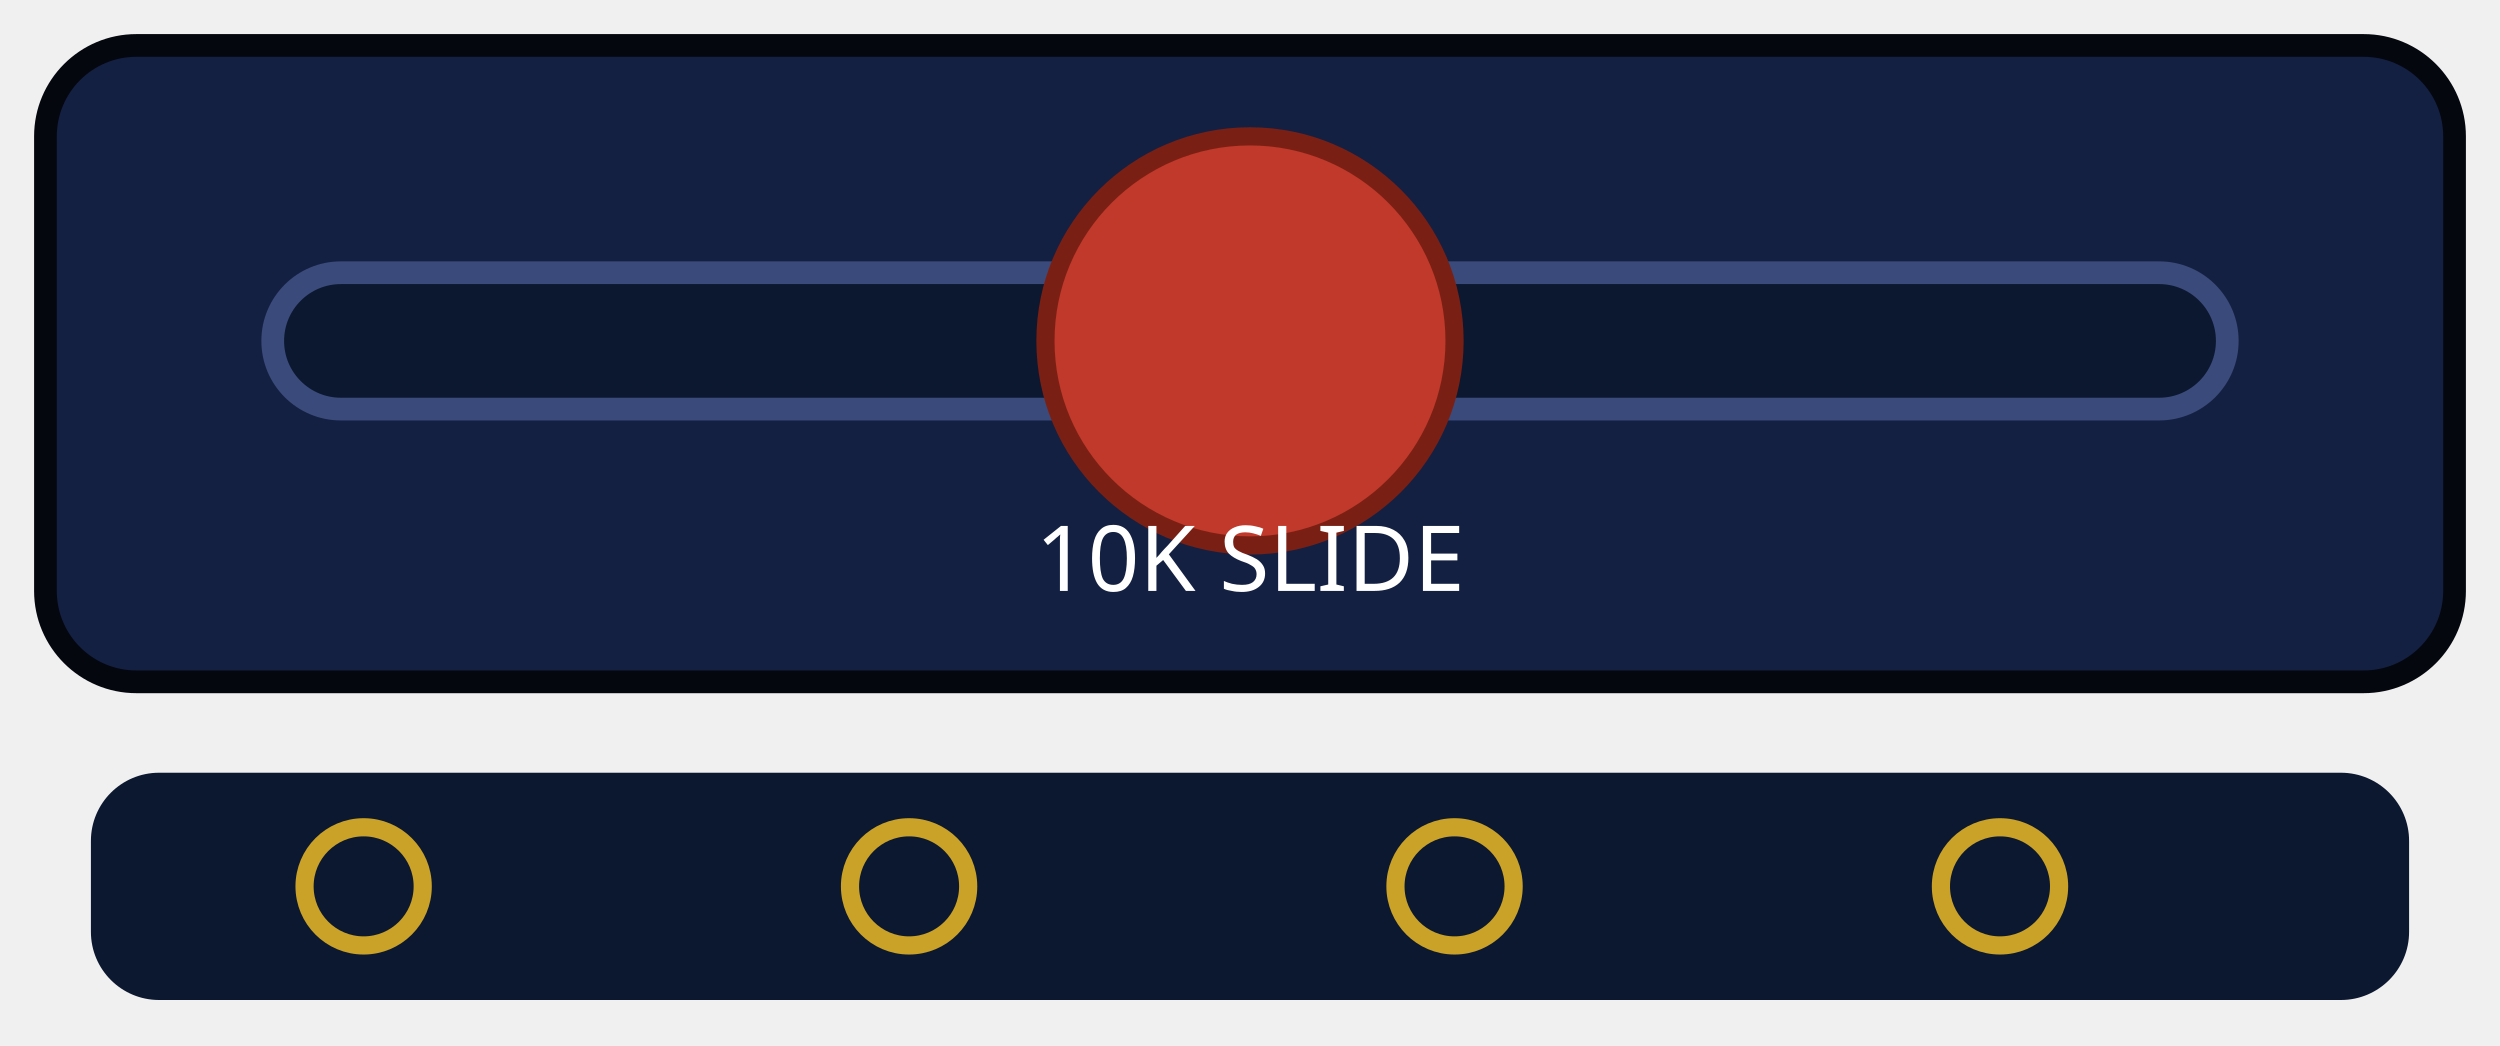
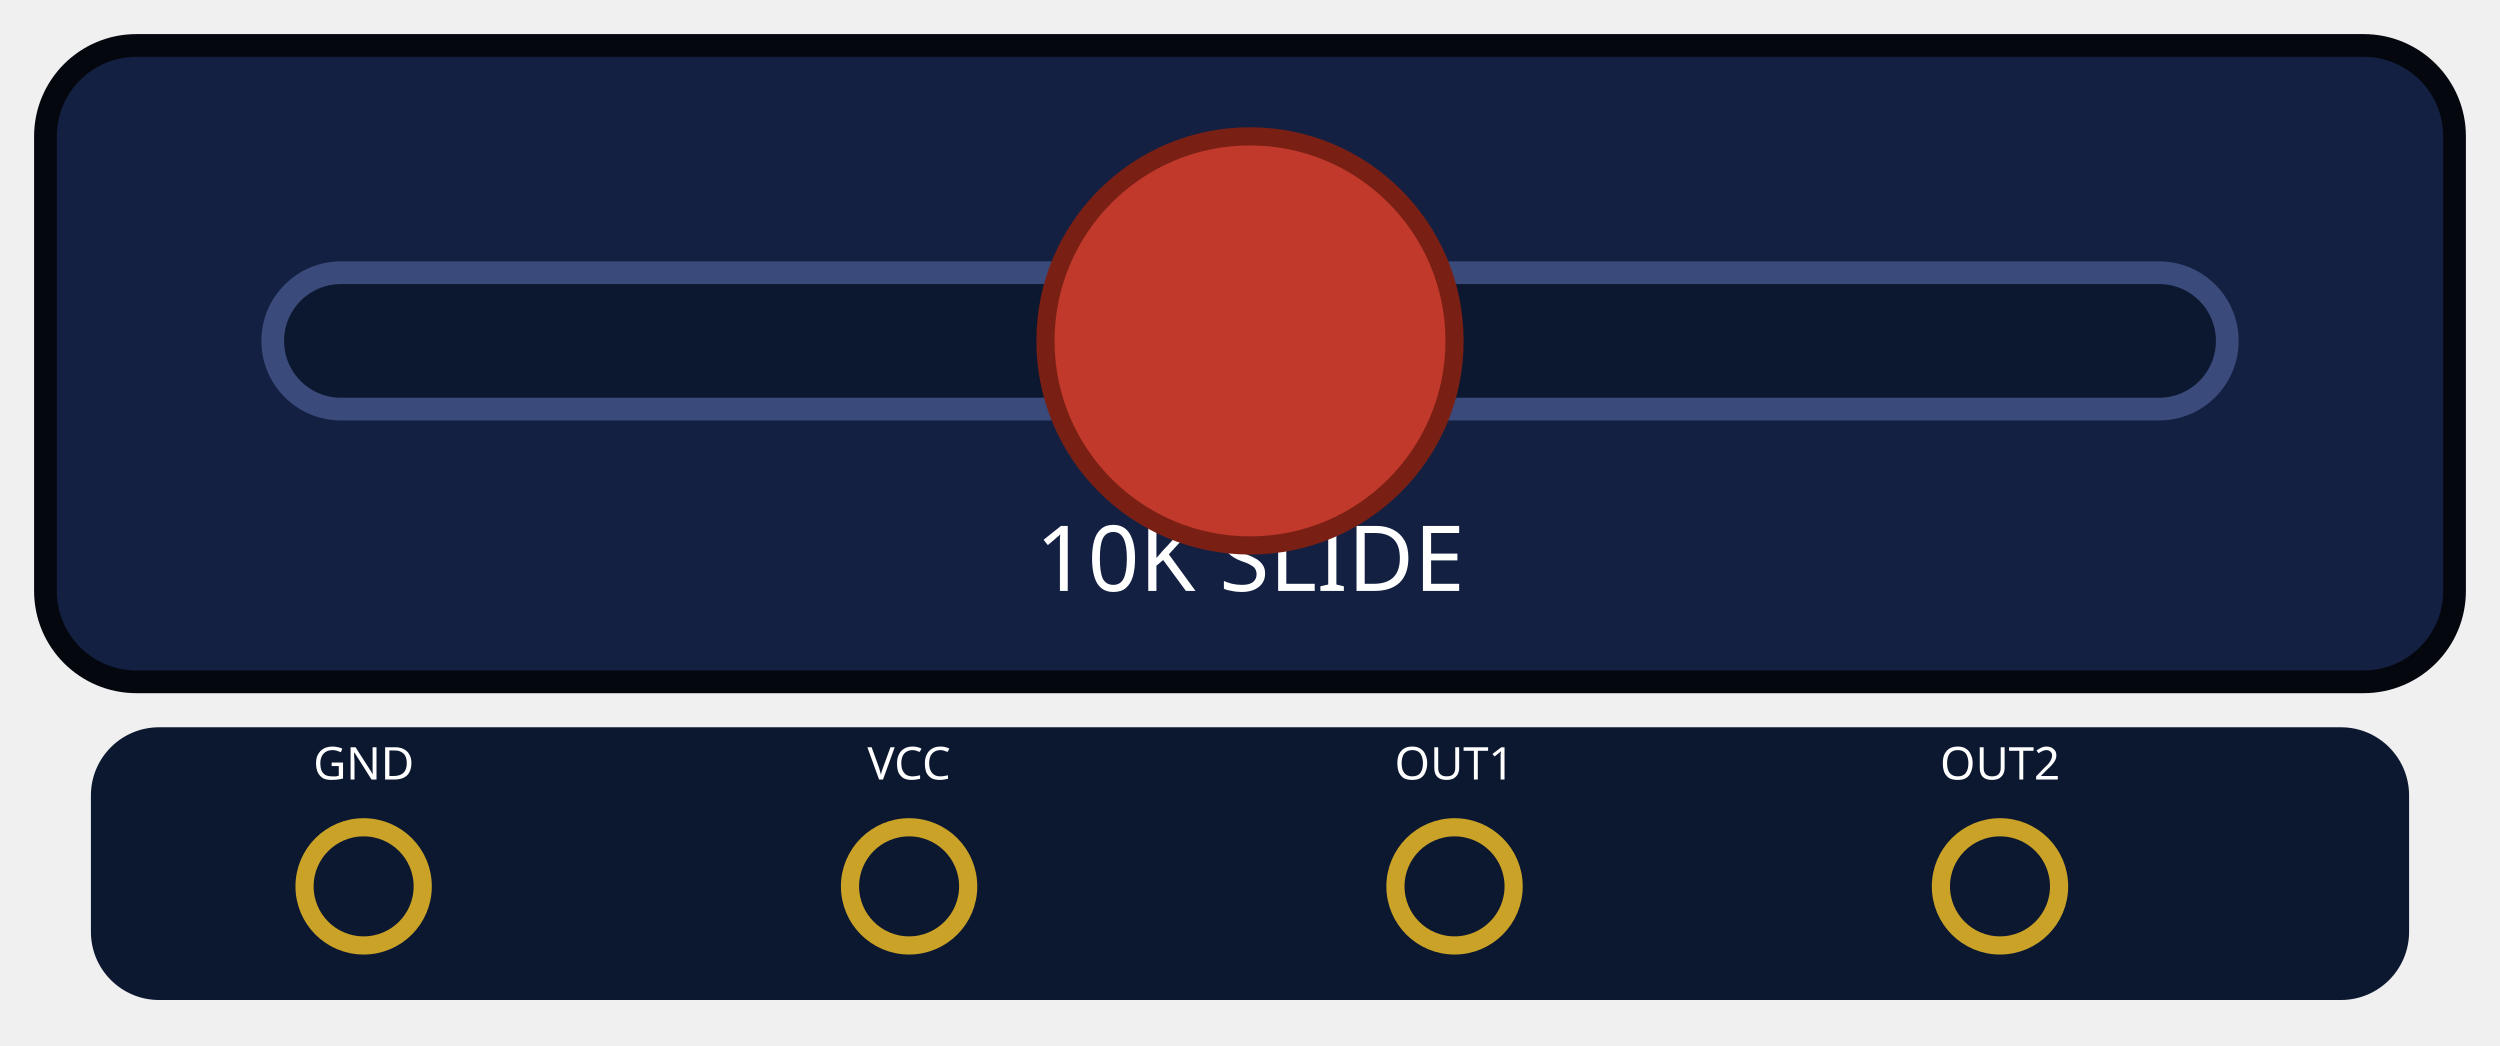
- <svg xmlns="http://www.w3.org/2000/svg" viewBox="0 0 110 46">
-   <rect x="2" y="2" width="106" height="28" rx="4" fill="#132042" stroke="#05070f" stroke-width="1" />
-   <rect data-role="slider-track" x="12" y="12" width="86" height="6" rx="3" fill="#0c1730" stroke="#3a4a7a" stroke-width="1" />
-   <circle data-slider-role="knob" cx="55" cy="15" r="9" fill="#c0392b" stroke="#7a1f14" stroke-width="0.8" />
-   <text x="55" y="26" text-anchor="middle" fill="#ffffff" font-family="DroidSans, sans-serif" font-size="4">10K SLIDE</text>
-   <rect x="4" y="34" width="102" height="10" rx="3" fill="#0c1730" />
-   <circle cx="16" cy="39" r="2.6" fill="none" stroke="#c9a227" stroke-width="0.8" />
-   <circle cx="40" cy="39" r="2.6" fill="none" stroke="#c9a227" stroke-width="0.8" />
-   <circle cx="64" cy="39" r="2.6" fill="none" stroke="#c9a227" stroke-width="0.8" />
-   <circle cx="88" cy="39" r="2.6" fill="none" stroke="#c9a227" stroke-width="0.8" />
+ <svg xmlns="http://www.w3.org/2000/svg" viewBox="0 0 110 46" version="1.1" id="svg9">
+   <defs id="defs9" />
+   <rect x="2" y="2" width="106" height="28" rx="4" fill="#132042" stroke="#05070f" stroke-width="1" id="rect1" />
+   <text x="55" y="26" text-anchor="middle" fill="#ffffff" font-family="DroidSans, sans-serif" font-size="4" id="text2">10K SLIDE</text>
+   <rect data-role="slider-track" x="12" y="12" width="86" height="6" rx="3" fill="#0c1730" stroke="#3a4a7a" stroke-width="1" id="rect2" />
+   <circle data-slider-role="knob" cx="55" cy="15" r="9" fill="#c0392b" stroke="#7a1f14" stroke-width="0.8" id="circle2" />
+   <rect x="4" y="32" width="102" height="12" rx="3" fill="#0c1730" id="rect3" style="stroke-width:1.095" />
+   <circle cx="16" cy="39" r="2.6" fill="none" stroke="#c9a227" stroke-width="0.8" id="circle3" />
+   <circle cx="40" cy="39" r="2.6" fill="none" stroke="#c9a227" stroke-width="0.8" id="circle4" />
+   <circle cx="64" cy="39" r="2.6" fill="none" stroke="#c9a227" stroke-width="0.8" id="circle5" />
+   <circle cx="88" cy="39" r="2.6" fill="none" stroke="#c9a227" stroke-width="0.8" id="circle6" />
+   <g fill="#ffffff" font-family="DroidSans, sans-serif" font-size="2px" text-anchor="middle" id="g9" transform="translate(0,-2)">
+     <text x="16" y="36.3" id="text6">GND</text>
+     <text x="40" y="36.3" id="text7">VCC</text>
+     <text x="64" y="36.3" id="text8">OUT1</text>
+     <text x="88" y="36.3" id="text9">OUT2</text>
+   </g>
</svg>
